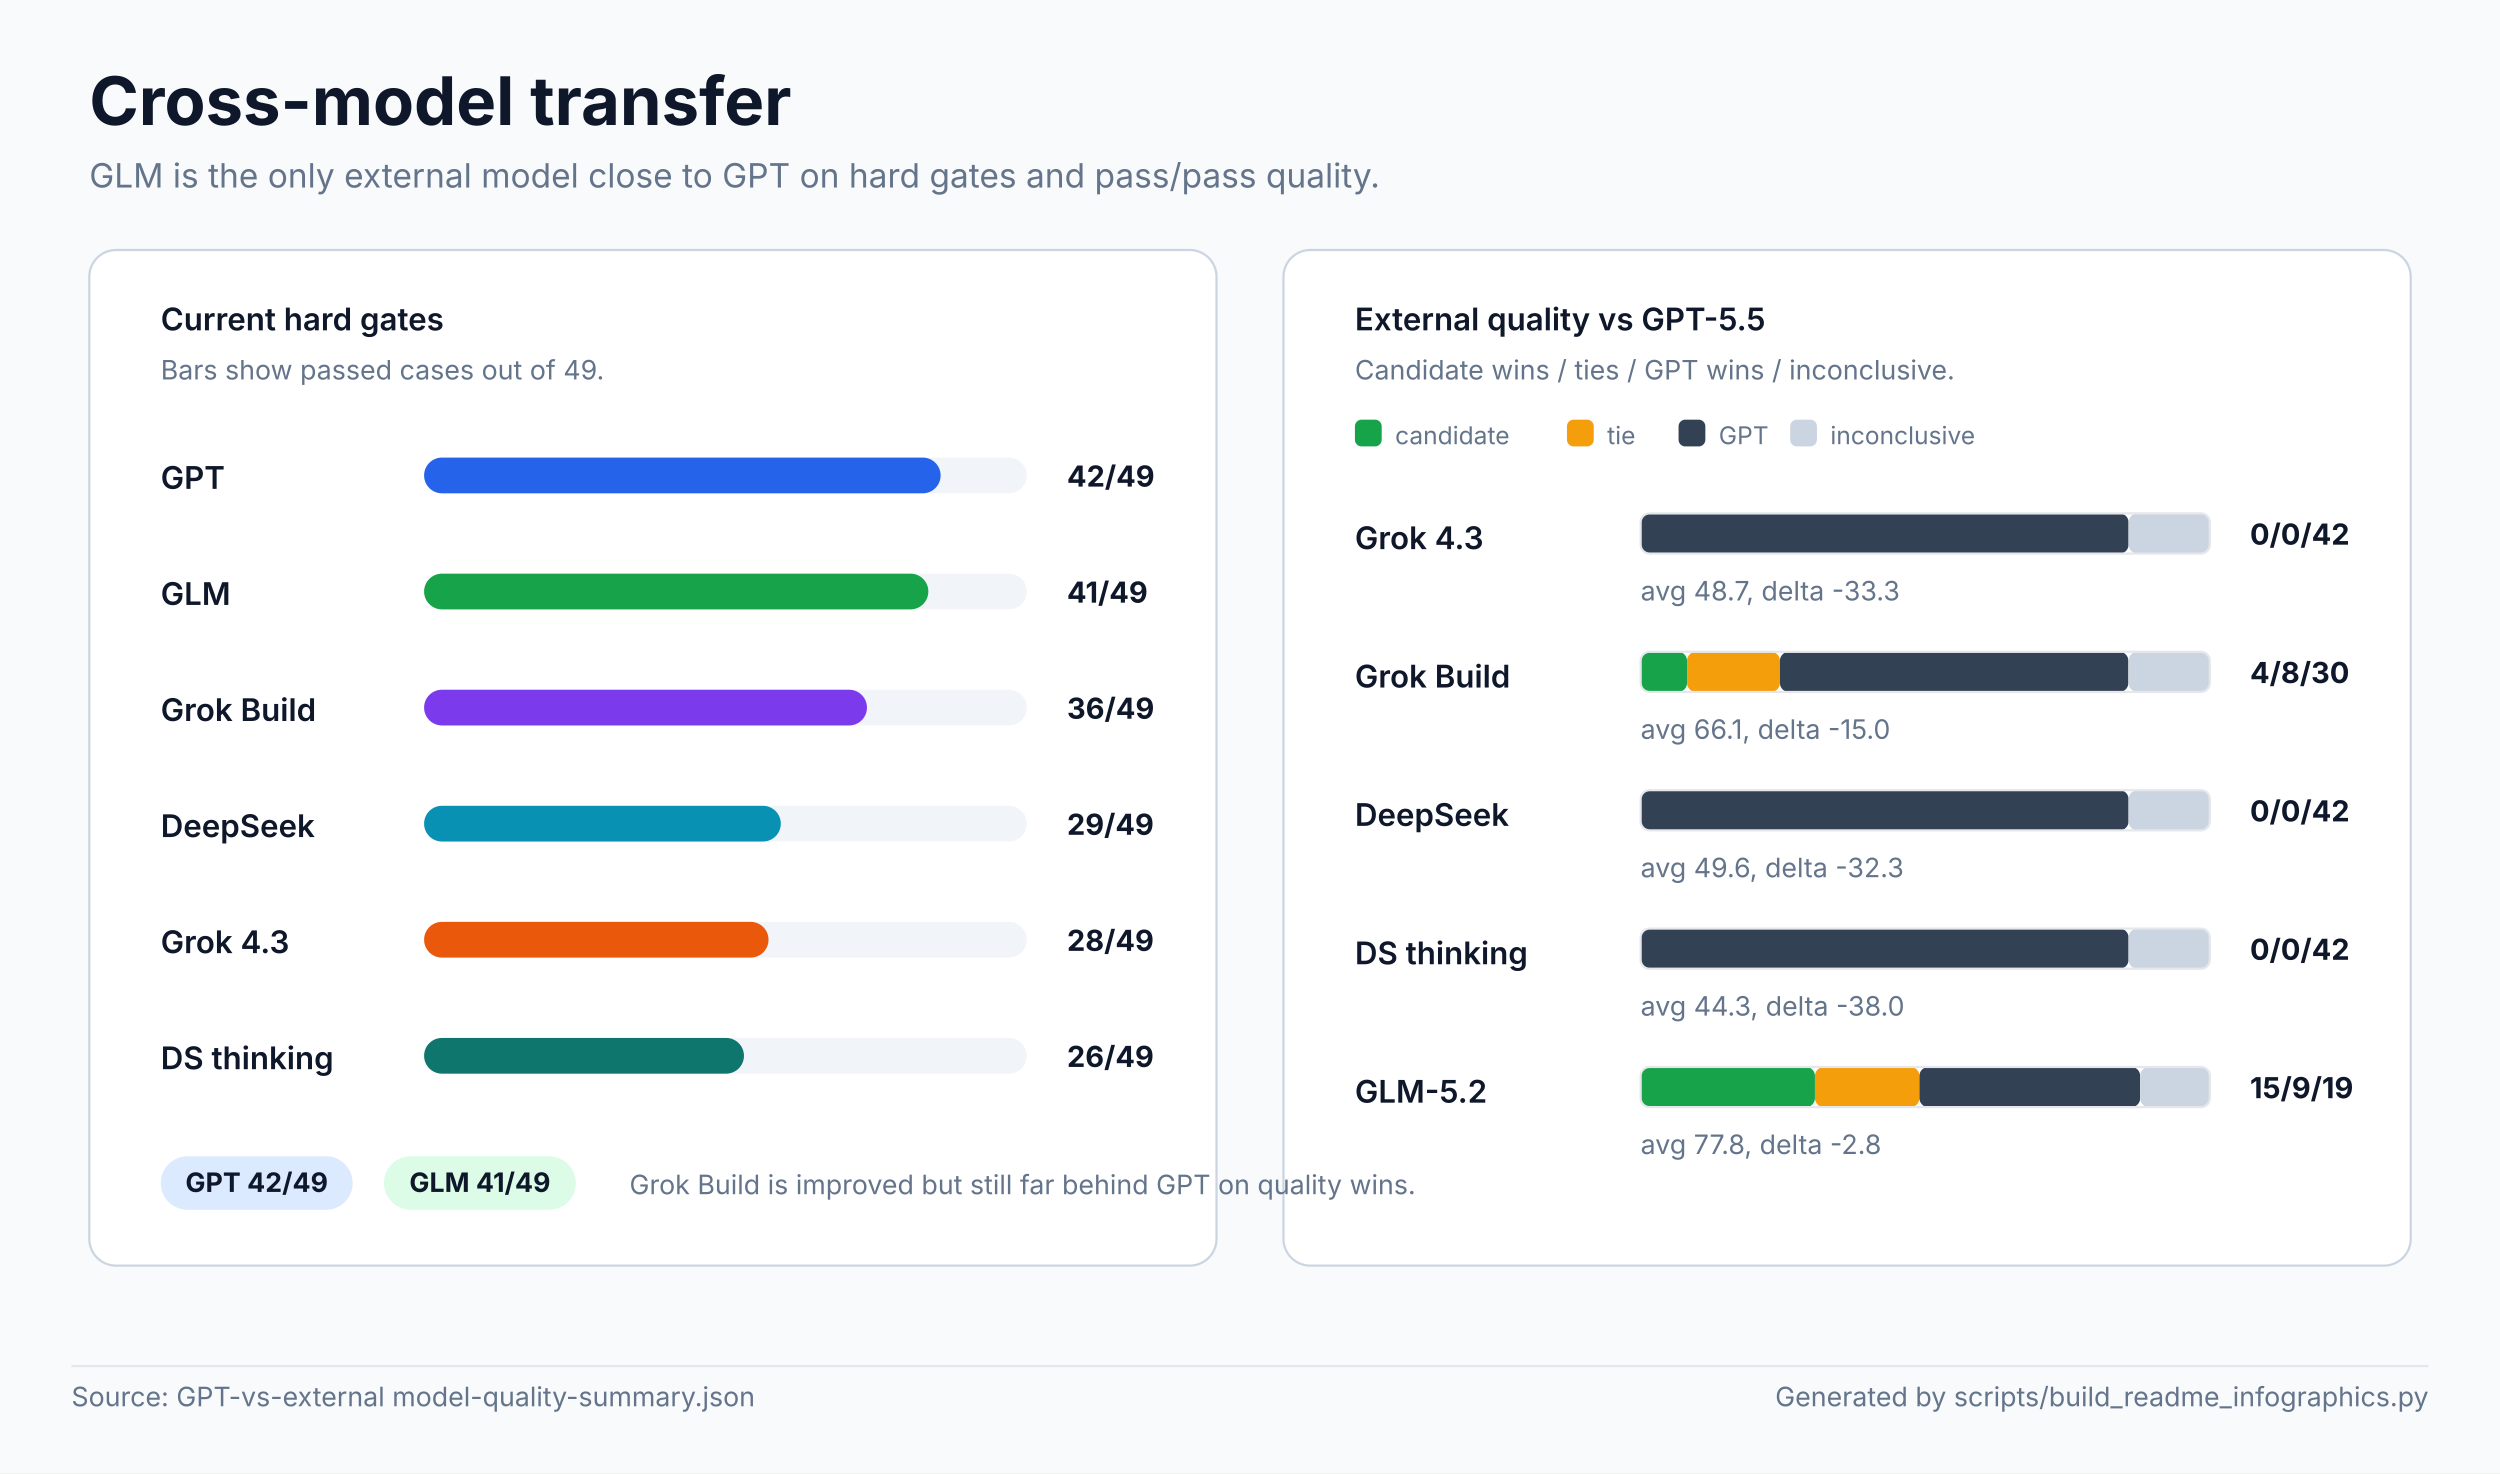
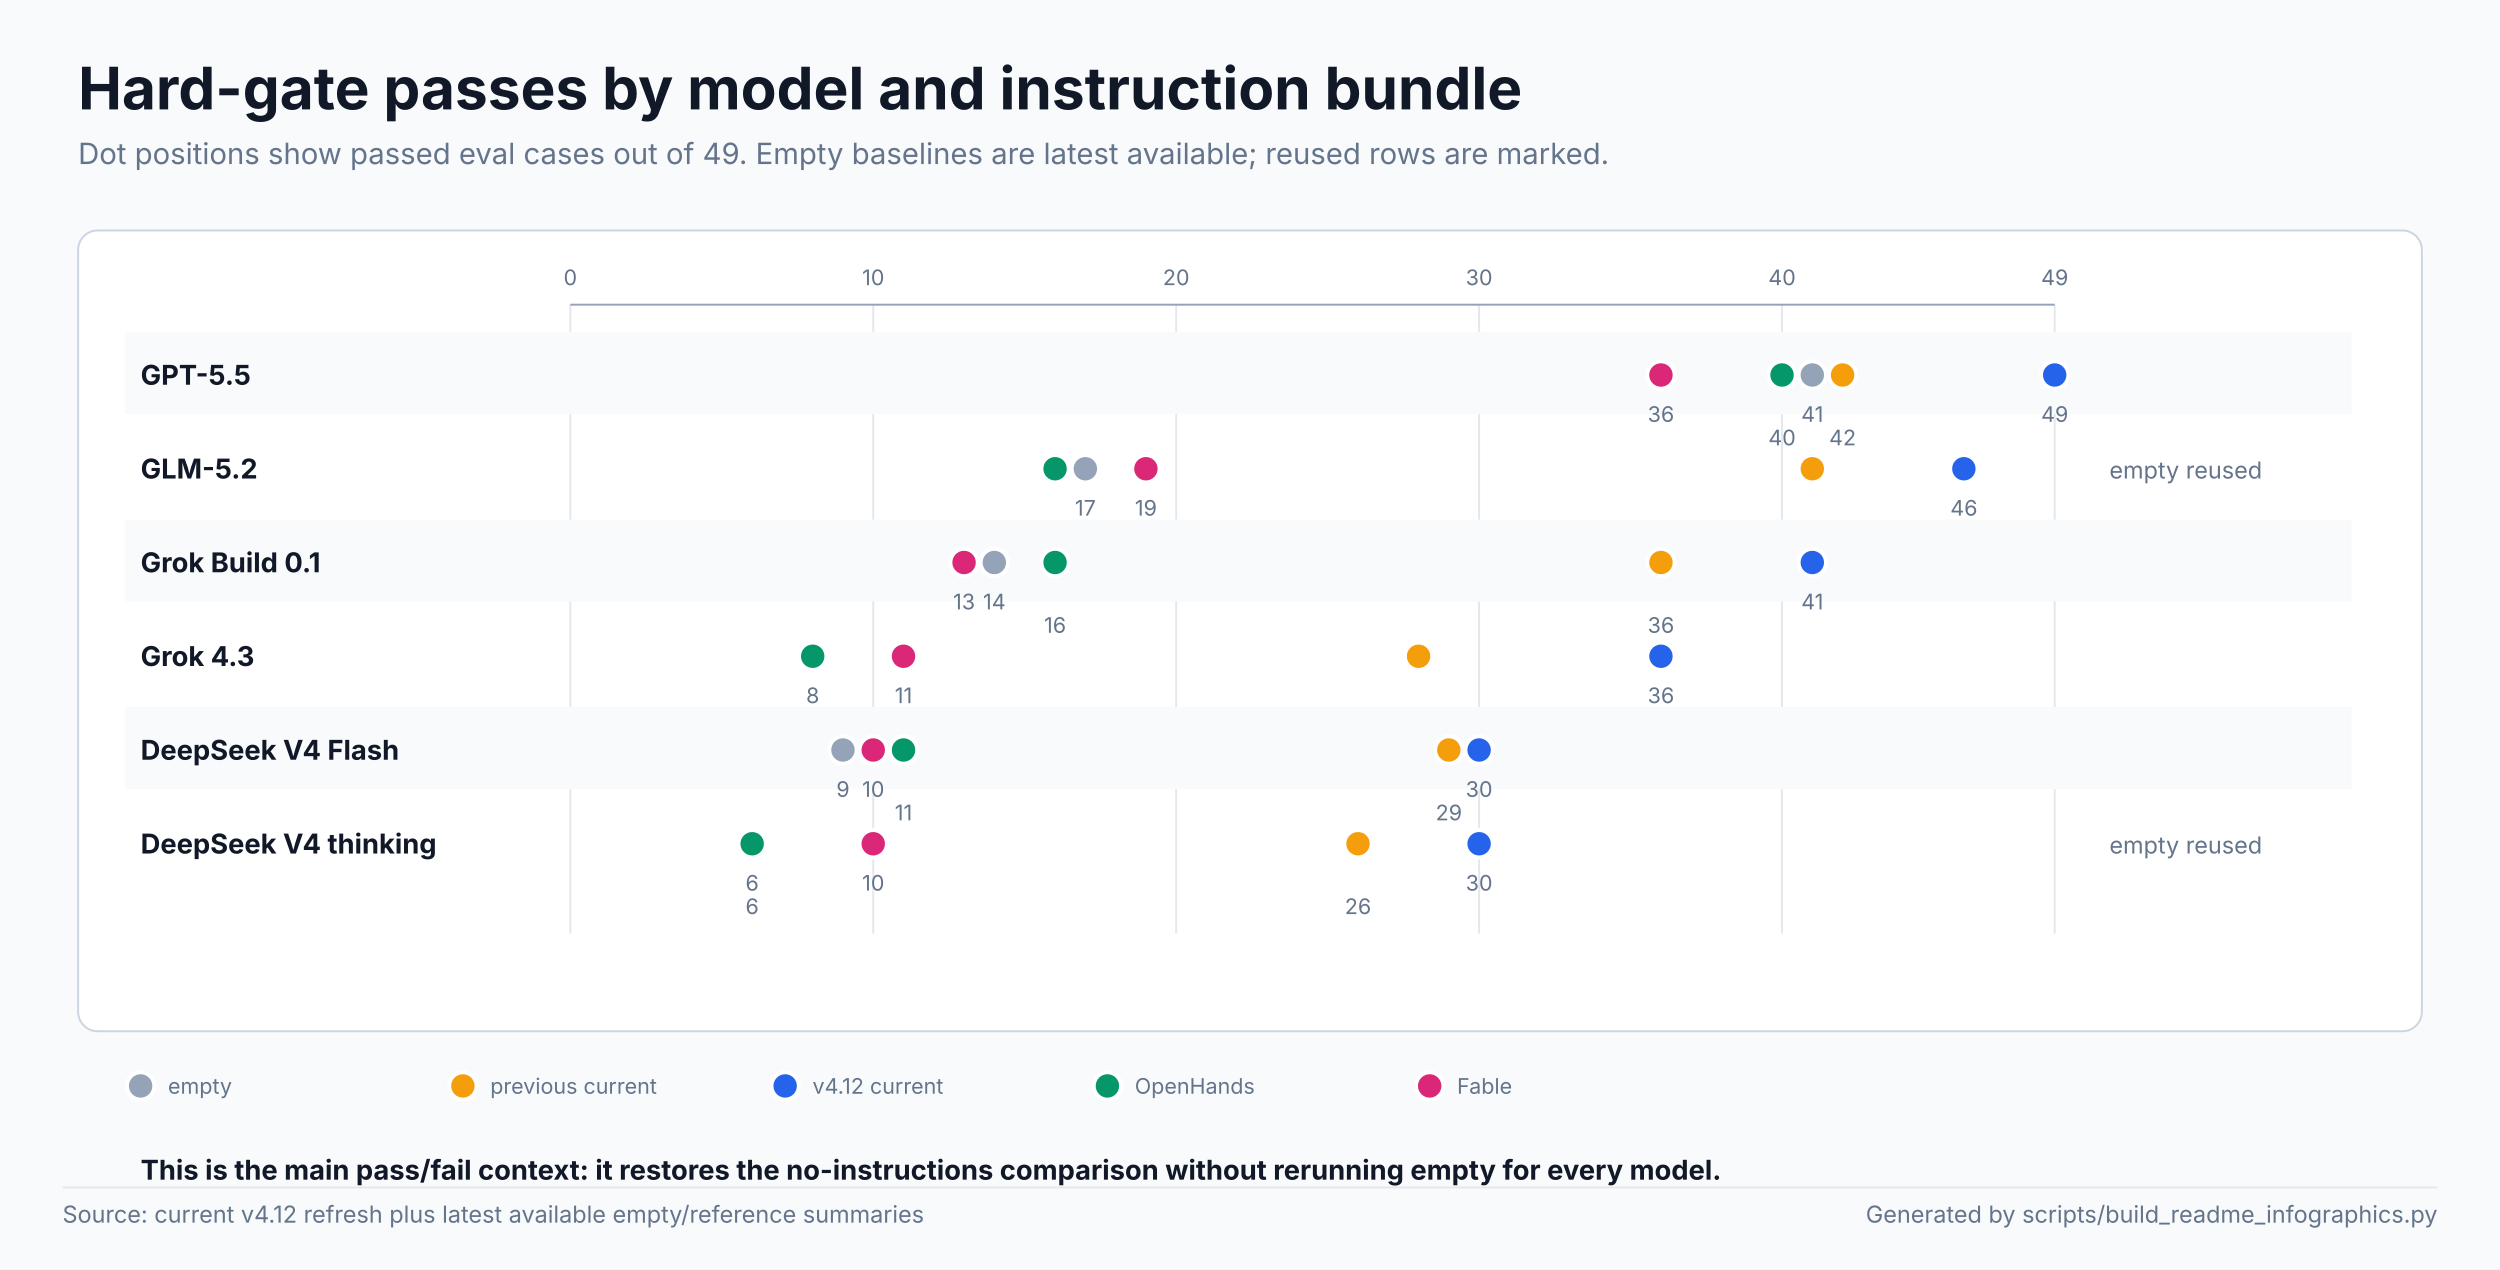
- <svg xmlns="http://www.w3.org/2000/svg" width="1120" height="660" viewBox="0 0 1120 660" role="img" aria-labelledby="title desc">
+ <svg xmlns="http://www.w3.org/2000/svg" width="1280" height="650" viewBox="0 0 1280 650" role="img" aria-labelledby="title desc">
  <style>
- text{font-family:-apple-system,BlinkMacSystemFont,'Segoe UI',sans-serif}
- .title{font-size:30px;font-weight:700;fill:#0f172a}
+ text{font-family:-apple-system,BlinkMacSystemFont,'Segoe UI',sans-serif;letter-spacing:0}
+ .title{font-size:30px;font-weight:700;fill:#111827}
.subtitle{font-size:15px;fill:#64748b}
- .label{font-size:14px;font-weight:600;fill:#0f172a}
+ .label{font-size:14px;font-weight:700;fill:#111827}
.small{font-size:12px;fill:#64748b}
- .value{font-size:13px;font-weight:700;fill:#0f172a}
- .pill{font-size:12px;font-weight:700;fill:#0f172a}
+ .value{font-size:13px;font-weight:700;fill:#111827}
.axis{font-size:11px;fill:#64748b}
+ .cell{font-size:11px;font-weight:700;fill:#111827}
</style>
-   <rect x="0" y="0" width="1120" height="660" rx="0" fill="#f8fafc" />
-   <text x="40.0" y="56.0" class="title">Cross-model transfer</text>
-   <text x="40.0" y="84.0" class="subtitle">GLM is the only external model close to GPT on hard gates and pass/pass quality.</text>
-   <rect x="40.0" y="112.0" width="505.0" height="455.0" rx="12.0" fill="#ffffff" stroke="#cbd5e1" />
-   <text x="72.0" y="148.0" class="label">Current hard gates</text>
-   <text x="72.0" y="170.0" class="small">Bars show passed cases out of 49.</text>
-   <text x="72.0" y="219.0" class="label">GPT</text>
-   <rect x="190.0" y="205.0" width="270.0" height="16.0" rx="8.0" fill="#f1f5f9" />
-   <rect x="190.0" y="205.0" width="231.4" height="16.0" rx="8.0" fill="#2563eb" />
-   <text x="478.0" y="218.0" class="value">42/49</text>
-   <text x="72.0" y="271.0" class="label">GLM</text>
-   <rect x="190.0" y="257.0" width="270.0" height="16.0" rx="8.0" fill="#f1f5f9" />
-   <rect x="190.0" y="257.0" width="225.9" height="16.0" rx="8.0" fill="#16a34a" />
-   <text x="478.0" y="270.0" class="value">41/49</text>
-   <text x="72.0" y="323.0" class="label">Grok Build</text>
-   <rect x="190.0" y="309.0" width="270.0" height="16.0" rx="8.0" fill="#f1f5f9" />
-   <rect x="190.0" y="309.0" width="198.4" height="16.0" rx="8.0" fill="#7c3aed" />
-   <text x="478.0" y="322.0" class="value">36/49</text>
-   <text x="72.0" y="375.0" class="label">DeepSeek</text>
-   <rect x="190.0" y="361.0" width="270.0" height="16.0" rx="8.0" fill="#f1f5f9" />
-   <rect x="190.0" y="361.0" width="159.8" height="16.0" rx="8.0" fill="#0891b2" />
-   <text x="478.0" y="374.0" class="value">29/49</text>
-   <text x="72.0" y="427.0" class="label">Grok 4.3</text>
-   <rect x="190.0" y="413.0" width="270.0" height="16.0" rx="8.0" fill="#f1f5f9" />
-   <rect x="190.0" y="413.0" width="154.3" height="16.0" rx="8.0" fill="#ea580c" />
-   <text x="478.0" y="426.0" class="value">28/49</text>
-   <text x="72.0" y="479.0" class="label">DS thinking</text>
-   <rect x="190.0" y="465.0" width="270.0" height="16.0" rx="8.0" fill="#f1f5f9" />
-   <rect x="190.0" y="465.0" width="143.3" height="16.0" rx="8.0" fill="#0f766e" />
-   <text x="478.0" y="478.0" class="value">26/49</text>
-   <rect x="575.0" y="112.0" width="505.0" height="455.0" rx="12.0" fill="#ffffff" stroke="#cbd5e1" />
-   <text x="607.0" y="148.0" class="label">External quality vs GPT-5.5</text>
-   <text x="607.0" y="170.0" class="small">Candidate wins / ties / GPT wins / inconclusive.</text>
-   <rect x="607.0" y="188.0" width="12.0" height="12.0" rx="3.0" fill="#16a34a" />
-   <text x="625.0" y="199.0" class="axis">candidate</text>
-   <rect x="702.0" y="188.0" width="12.0" height="12.0" rx="3.0" fill="#f59e0b" />
-   <text x="720.0" y="199.0" class="axis">tie</text>
-   <rect x="752.0" y="188.0" width="12.0" height="12.0" rx="3.0" fill="#334155" />
-   <text x="770.0" y="199.0" class="axis">GPT</text>
-   <rect x="802.0" y="188.0" width="12.0" height="12.0" rx="3.0" fill="#cbd5e1" />
-   <text x="820.0" y="199.0" class="axis">inconclusive</text>
-   <text x="607.0" y="246.0" class="label">Grok 4.3</text>
-   <rect x="735.0" y="230.0" width="218.6" height="18.0" rx="4.0" fill="#334155" />
-   <rect x="953.6" y="230.0" width="36.4" height="18.0" rx="4.0" fill="#cbd5e1" />
-   <rect x="735.0" y="230.0" width="255.0" height="18.0" rx="4.0" fill="none" stroke="#e5e7eb" />
-   <text x="1008.0" y="244.0" class="value">0/0/42</text>
-   <text x="735.0" y="269.0" class="small">avg 48.7, delta -33.3</text>
-   <text x="607.0" y="308.0" class="label">Grok Build</text>
-   <rect x="735.0" y="292.0" width="20.8" height="18.0" rx="4.0" fill="#16a34a" />
-   <rect x="755.8" y="292.0" width="41.6" height="18.0" rx="4.0" fill="#f59e0b" />
-   <rect x="797.4" y="292.0" width="156.1" height="18.0" rx="4.0" fill="#334155" />
-   <rect x="953.6" y="292.0" width="36.4" height="18.0" rx="4.0" fill="#cbd5e1" />
-   <rect x="735.0" y="292.0" width="255.0" height="18.0" rx="4.0" fill="none" stroke="#e5e7eb" />
-   <text x="1008.0" y="306.0" class="value">4/8/30</text>
-   <text x="735.0" y="331.0" class="small">avg 66.1, delta -15.0</text>
-   <text x="607.0" y="370.0" class="label">DeepSeek</text>
-   <rect x="735.0" y="354.0" width="218.6" height="18.0" rx="4.0" fill="#334155" />
-   <rect x="953.6" y="354.0" width="36.4" height="18.0" rx="4.0" fill="#cbd5e1" />
-   <rect x="735.0" y="354.0" width="255.0" height="18.0" rx="4.0" fill="none" stroke="#e5e7eb" />
-   <text x="1008.0" y="368.0" class="value">0/0/42</text>
-   <text x="735.0" y="393.0" class="small">avg 49.6, delta -32.3</text>
-   <text x="607.0" y="432.0" class="label">DS thinking</text>
-   <rect x="735.0" y="416.0" width="218.6" height="18.0" rx="4.0" fill="#334155" />
-   <rect x="953.6" y="416.0" width="36.4" height="18.0" rx="4.0" fill="#cbd5e1" />
-   <rect x="735.0" y="416.0" width="255.0" height="18.0" rx="4.0" fill="none" stroke="#e5e7eb" />
-   <text x="1008.0" y="430.0" class="value">0/0/42</text>
-   <text x="735.0" y="455.0" class="small">avg 44.3, delta -38.0</text>
-   <text x="607.0" y="494.0" class="label">GLM-5.2</text>
-   <rect x="735.0" y="478.0" width="78.1" height="18.0" rx="4.0" fill="#16a34a" />
-   <rect x="813.1" y="478.0" width="46.8" height="18.0" rx="4.0" fill="#f59e0b" />
-   <rect x="859.9" y="478.0" width="98.9" height="18.0" rx="4.0" fill="#334155" />
-   <rect x="958.8" y="478.0" width="31.2" height="18.0" rx="4.0" fill="#cbd5e1" />
-   <rect x="735.0" y="478.0" width="255.0" height="18.0" rx="4.0" fill="none" stroke="#e5e7eb" />
-   <text x="1008.0" y="492.0" class="value">15/9/19</text>
-   <text x="735.0" y="517.0" class="small">avg 77.8, delta -2.8</text>
-   <rect x="72.0" y="518.0" width="86.0" height="24.0" rx="12.0" fill="#dbeafe" />
-   <text x="115.0" y="534.0" class="pill" text-anchor="middle">GPT 42/49</text>
-   <rect x="172.0" y="518.0" width="86.0" height="24.0" rx="12.0" fill="#dcfce7" />
-   <text x="215.0" y="534.0" class="pill" text-anchor="middle">GLM 41/49</text>
-   <text x="282.0" y="535.0" class="small">Grok Build is improved but still far behind GPT on quality wins.</text>
-   <line x1="32.0" y1="612.0" x2="1088.0" y2="612.0" stroke="#e5e7eb" stroke-width="1" />
-   <text x="32.0" y="630.0" class="small">Source: GPT-vs-external model-quality-summary.json</text>
-   <text x="1088.0" y="630.0" class="small" text-anchor="end">Generated by scripts/build_readme_infographics.py</text>
+   <rect x="0" y="0" width="1280" height="650" fill="#f8fafc" />
+   <text x="40.0" y="56.0" class="title">Hard-gate passes by model and instruction bundle</text>
+   <text x="40.0" y="84.0" class="subtitle">Dot positions show passed eval cases out of 49. Empty baselines are latest available; reused rows are marked.</text>
+   <rect x="40.0" y="118.0" width="1200.0" height="410.0" rx="10.0" fill="#ffffff" stroke="#cbd5e1" />
+   <line x1="292.0" y1="156.0" x2="292.0" y2="478.0" stroke="#e5e7eb" stroke-width="1" />
+   <text x="292.0" y="146.0" class="axis" text-anchor="middle">0</text>
+   <line x1="447.1" y1="156.0" x2="447.1" y2="478.0" stroke="#e5e7eb" stroke-width="1" />
+   <text x="447.1" y="146.0" class="axis" text-anchor="middle">10</text>
+   <line x1="602.2" y1="156.0" x2="602.2" y2="478.0" stroke="#e5e7eb" stroke-width="1" />
+   <text x="602.2" y="146.0" class="axis" text-anchor="middle">20</text>
+   <line x1="757.3" y1="156.0" x2="757.3" y2="478.0" stroke="#e5e7eb" stroke-width="1" />
+   <text x="757.3" y="146.0" class="axis" text-anchor="middle">30</text>
+   <line x1="912.4" y1="156.0" x2="912.4" y2="478.0" stroke="#e5e7eb" stroke-width="1" />
+   <text x="912.4" y="146.0" class="axis" text-anchor="middle">40</text>
+   <line x1="1052.0" y1="156.0" x2="1052.0" y2="478.0" stroke="#e5e7eb" stroke-width="1" />
+   <text x="1052.0" y="146.0" class="axis" text-anchor="middle">49</text>
+   <line x1="292.0" y1="156.0" x2="1052.0" y2="156.0" stroke="#94a3b8" stroke-width="1" />
+   <circle cx="72.0" cy="556.0" r="7.0" fill="#94a3b8" stroke="#ffffff" stroke-width="2.0" />
+   <text x="86.0" y="560.0" class="axis">empty</text>
+   <circle cx="237.0" cy="556.0" r="7.0" fill="#f59e0b" stroke="#ffffff" stroke-width="2.0" />
+   <text x="251.0" y="560.0" class="axis">previous current</text>
+   <circle cx="402.0" cy="556.0" r="7.0" fill="#2563eb" stroke="#ffffff" stroke-width="2.0" />
+   <text x="416.0" y="560.0" class="axis">v4.12 current</text>
+   <circle cx="567.0" cy="556.0" r="7.0" fill="#059669" stroke="#ffffff" stroke-width="2.0" />
+   <text x="581.0" y="560.0" class="axis">OpenHands</text>
+   <circle cx="732.0" cy="556.0" r="7.0" fill="#db2777" stroke="#ffffff" stroke-width="2.0" />
+   <text x="746.0" y="560.0" class="axis">Fable</text>
+   <rect x="64.0" y="170.0" width="1140.0" height="42.0" rx="0.0" fill="#f8fafc" />
+   <text x="72.0" y="197.0" class="label">GPT-5.5</text>
+   <circle cx="927.9" cy="192.0" r="7.0" fill="#94a3b8" stroke="#ffffff" stroke-width="2.0" />
+   <text x="927.9" y="216.0" class="axis" text-anchor="middle">41</text>
+   <circle cx="943.4" cy="192.0" r="7.0" fill="#f59e0b" stroke="#ffffff" stroke-width="2.0" />
+   <text x="943.4" y="228.0" class="axis" text-anchor="middle">42</text>
+   <circle cx="1052.0" cy="192.0" r="7.0" fill="#2563eb" stroke="#ffffff" stroke-width="2.0" />
+   <text x="1052.0" y="216.0" class="axis" text-anchor="middle">49</text>
+   <circle cx="912.4" cy="192.0" r="7.0" fill="#059669" stroke="#ffffff" stroke-width="2.0" />
+   <text x="912.4" y="228.0" class="axis" text-anchor="middle">40</text>
+   <circle cx="850.4" cy="192.0" r="7.0" fill="#db2777" stroke="#ffffff" stroke-width="2.0" />
+   <text x="850.4" y="216.0" class="axis" text-anchor="middle">36</text>
+   <text x="72.0" y="245.0" class="label">GLM-5.2</text>
+   <circle cx="555.7" cy="240.0" r="7.0" fill="#94a3b8" stroke="#ffffff" stroke-width="2.0" />
+   <text x="555.7" y="264.0" class="axis" text-anchor="middle">17</text>
+   <circle cx="927.9" cy="240.0" r="7.0" fill="#f59e0b" stroke="#ffffff" stroke-width="2.0" />
+   <text x="927.9" y="276.0" class="axis" text-anchor="middle">41</text>
+   <circle cx="1005.5" cy="240.0" r="7.0" fill="#2563eb" stroke="#ffffff" stroke-width="2.0" />
+   <text x="1005.5" y="264.0" class="axis" text-anchor="middle">46</text>
+   <circle cx="540.2" cy="240.0" r="7.0" fill="#059669" stroke="#ffffff" stroke-width="2.0" />
+   <text x="540.2" y="276.0" class="axis" text-anchor="middle">16</text>
+   <circle cx="586.7" cy="240.0" r="7.0" fill="#db2777" stroke="#ffffff" stroke-width="2.0" />
+   <text x="586.7" y="264.0" class="axis" text-anchor="middle">19</text>
+   <text x="1080.0" y="245.0" class="small">empty reused</text>
+   <rect x="64.0" y="266.0" width="1140.0" height="42.0" rx="0.0" fill="#f8fafc" />
+   <text x="72.0" y="293.0" class="label">Grok Build 0.1</text>
+   <circle cx="509.1" cy="288.0" r="7.0" fill="#94a3b8" stroke="#ffffff" stroke-width="2.0" />
+   <text x="509.1" y="312.0" class="axis" text-anchor="middle">14</text>
+   <circle cx="850.4" cy="288.0" r="7.0" fill="#f59e0b" stroke="#ffffff" stroke-width="2.0" />
+   <text x="850.4" y="324.0" class="axis" text-anchor="middle">36</text>
+   <circle cx="927.9" cy="288.0" r="7.0" fill="#2563eb" stroke="#ffffff" stroke-width="2.0" />
+   <text x="927.9" y="312.0" class="axis" text-anchor="middle">41</text>
+   <circle cx="540.2" cy="288.0" r="7.0" fill="#059669" stroke="#ffffff" stroke-width="2.0" />
+   <text x="540.2" y="324.0" class="axis" text-anchor="middle">16</text>
+   <circle cx="493.6" cy="288.0" r="7.0" fill="#db2777" stroke="#ffffff" stroke-width="2.0" />
+   <text x="493.6" y="312.0" class="axis" text-anchor="middle">13</text>
+   <text x="72.0" y="341.0" class="label">Grok 4.3</text>
+   <circle cx="416.1" cy="336.0" r="7.0" fill="#94a3b8" stroke="#ffffff" stroke-width="2.0" />
+   <text x="416.1" y="360.0" class="axis" text-anchor="middle">8</text>
+   <circle cx="726.3" cy="336.0" r="7.0" fill="#f59e0b" stroke="#ffffff" stroke-width="2.0" />
+   <text x="726.3" y="372.0" class="axis" text-anchor="middle">28</text>
+   <circle cx="850.4" cy="336.0" r="7.0" fill="#2563eb" stroke="#ffffff" stroke-width="2.0" />
+   <text x="850.4" y="360.0" class="axis" text-anchor="middle">36</text>
+   <circle cx="416.1" cy="336.0" r="7.0" fill="#059669" stroke="#ffffff" stroke-width="2.0" />
+   <text x="416.1" y="372.0" class="axis" text-anchor="middle">8</text>
+   <circle cx="462.6" cy="336.0" r="7.0" fill="#db2777" stroke="#ffffff" stroke-width="2.0" />
+   <text x="462.6" y="360.0" class="axis" text-anchor="middle">11</text>
+   <rect x="64.0" y="362.0" width="1140.0" height="42.0" rx="0.0" fill="#f8fafc" />
+   <text x="72.0" y="389.0" class="label">DeepSeek V4 Flash</text>
+   <circle cx="431.6" cy="384.0" r="7.0" fill="#94a3b8" stroke="#ffffff" stroke-width="2.0" />
+   <text x="431.6" y="408.0" class="axis" text-anchor="middle">9</text>
+   <circle cx="741.8" cy="384.0" r="7.0" fill="#f59e0b" stroke="#ffffff" stroke-width="2.0" />
+   <text x="741.8" y="420.0" class="axis" text-anchor="middle">29</text>
+   <circle cx="757.3" cy="384.0" r="7.0" fill="#2563eb" stroke="#ffffff" stroke-width="2.0" />
+   <text x="757.3" y="408.0" class="axis" text-anchor="middle">30</text>
+   <circle cx="462.6" cy="384.0" r="7.0" fill="#059669" stroke="#ffffff" stroke-width="2.0" />
+   <text x="462.6" y="420.0" class="axis" text-anchor="middle">11</text>
+   <circle cx="447.1" cy="384.0" r="7.0" fill="#db2777" stroke="#ffffff" stroke-width="2.0" />
+   <text x="447.1" y="408.0" class="axis" text-anchor="middle">10</text>
+   <text x="72.0" y="437.0" class="label">DeepSeek V4 thinking</text>
+   <circle cx="385.1" cy="432.0" r="7.0" fill="#94a3b8" stroke="#ffffff" stroke-width="2.0" />
+   <text x="385.1" y="456.0" class="axis" text-anchor="middle">6</text>
+   <circle cx="695.3" cy="432.0" r="7.0" fill="#f59e0b" stroke="#ffffff" stroke-width="2.0" />
+   <text x="695.3" y="468.0" class="axis" text-anchor="middle">26</text>
+   <circle cx="757.3" cy="432.0" r="7.0" fill="#2563eb" stroke="#ffffff" stroke-width="2.0" />
+   <text x="757.3" y="456.0" class="axis" text-anchor="middle">30</text>
+   <circle cx="385.1" cy="432.0" r="7.0" fill="#059669" stroke="#ffffff" stroke-width="2.0" />
+   <text x="385.1" y="468.0" class="axis" text-anchor="middle">6</text>
+   <circle cx="447.1" cy="432.0" r="7.0" fill="#db2777" stroke="#ffffff" stroke-width="2.0" />
+   <text x="447.1" y="456.0" class="axis" text-anchor="middle">10</text>
+   <text x="1080.0" y="437.0" class="small">empty reused</text>
+   <text x="72.0" y="604.0" class="label">This is the main pass/fail context: it restores the no-instructions comparison without rerunning empty for every model.</text>
+   <line x1="32.0" y1="608.0" x2="1248.0" y2="608.0" stroke="#e5e7eb" stroke-width="1" />
+   <text x="32.0" y="626.0" class="small">Source: current v4.12 refresh plus latest available empty/reference summaries</text>
+   <text x="1248.0" y="626.0" class="small" text-anchor="end">Generated by scripts/build_readme_infographics.py</text>
</svg>
